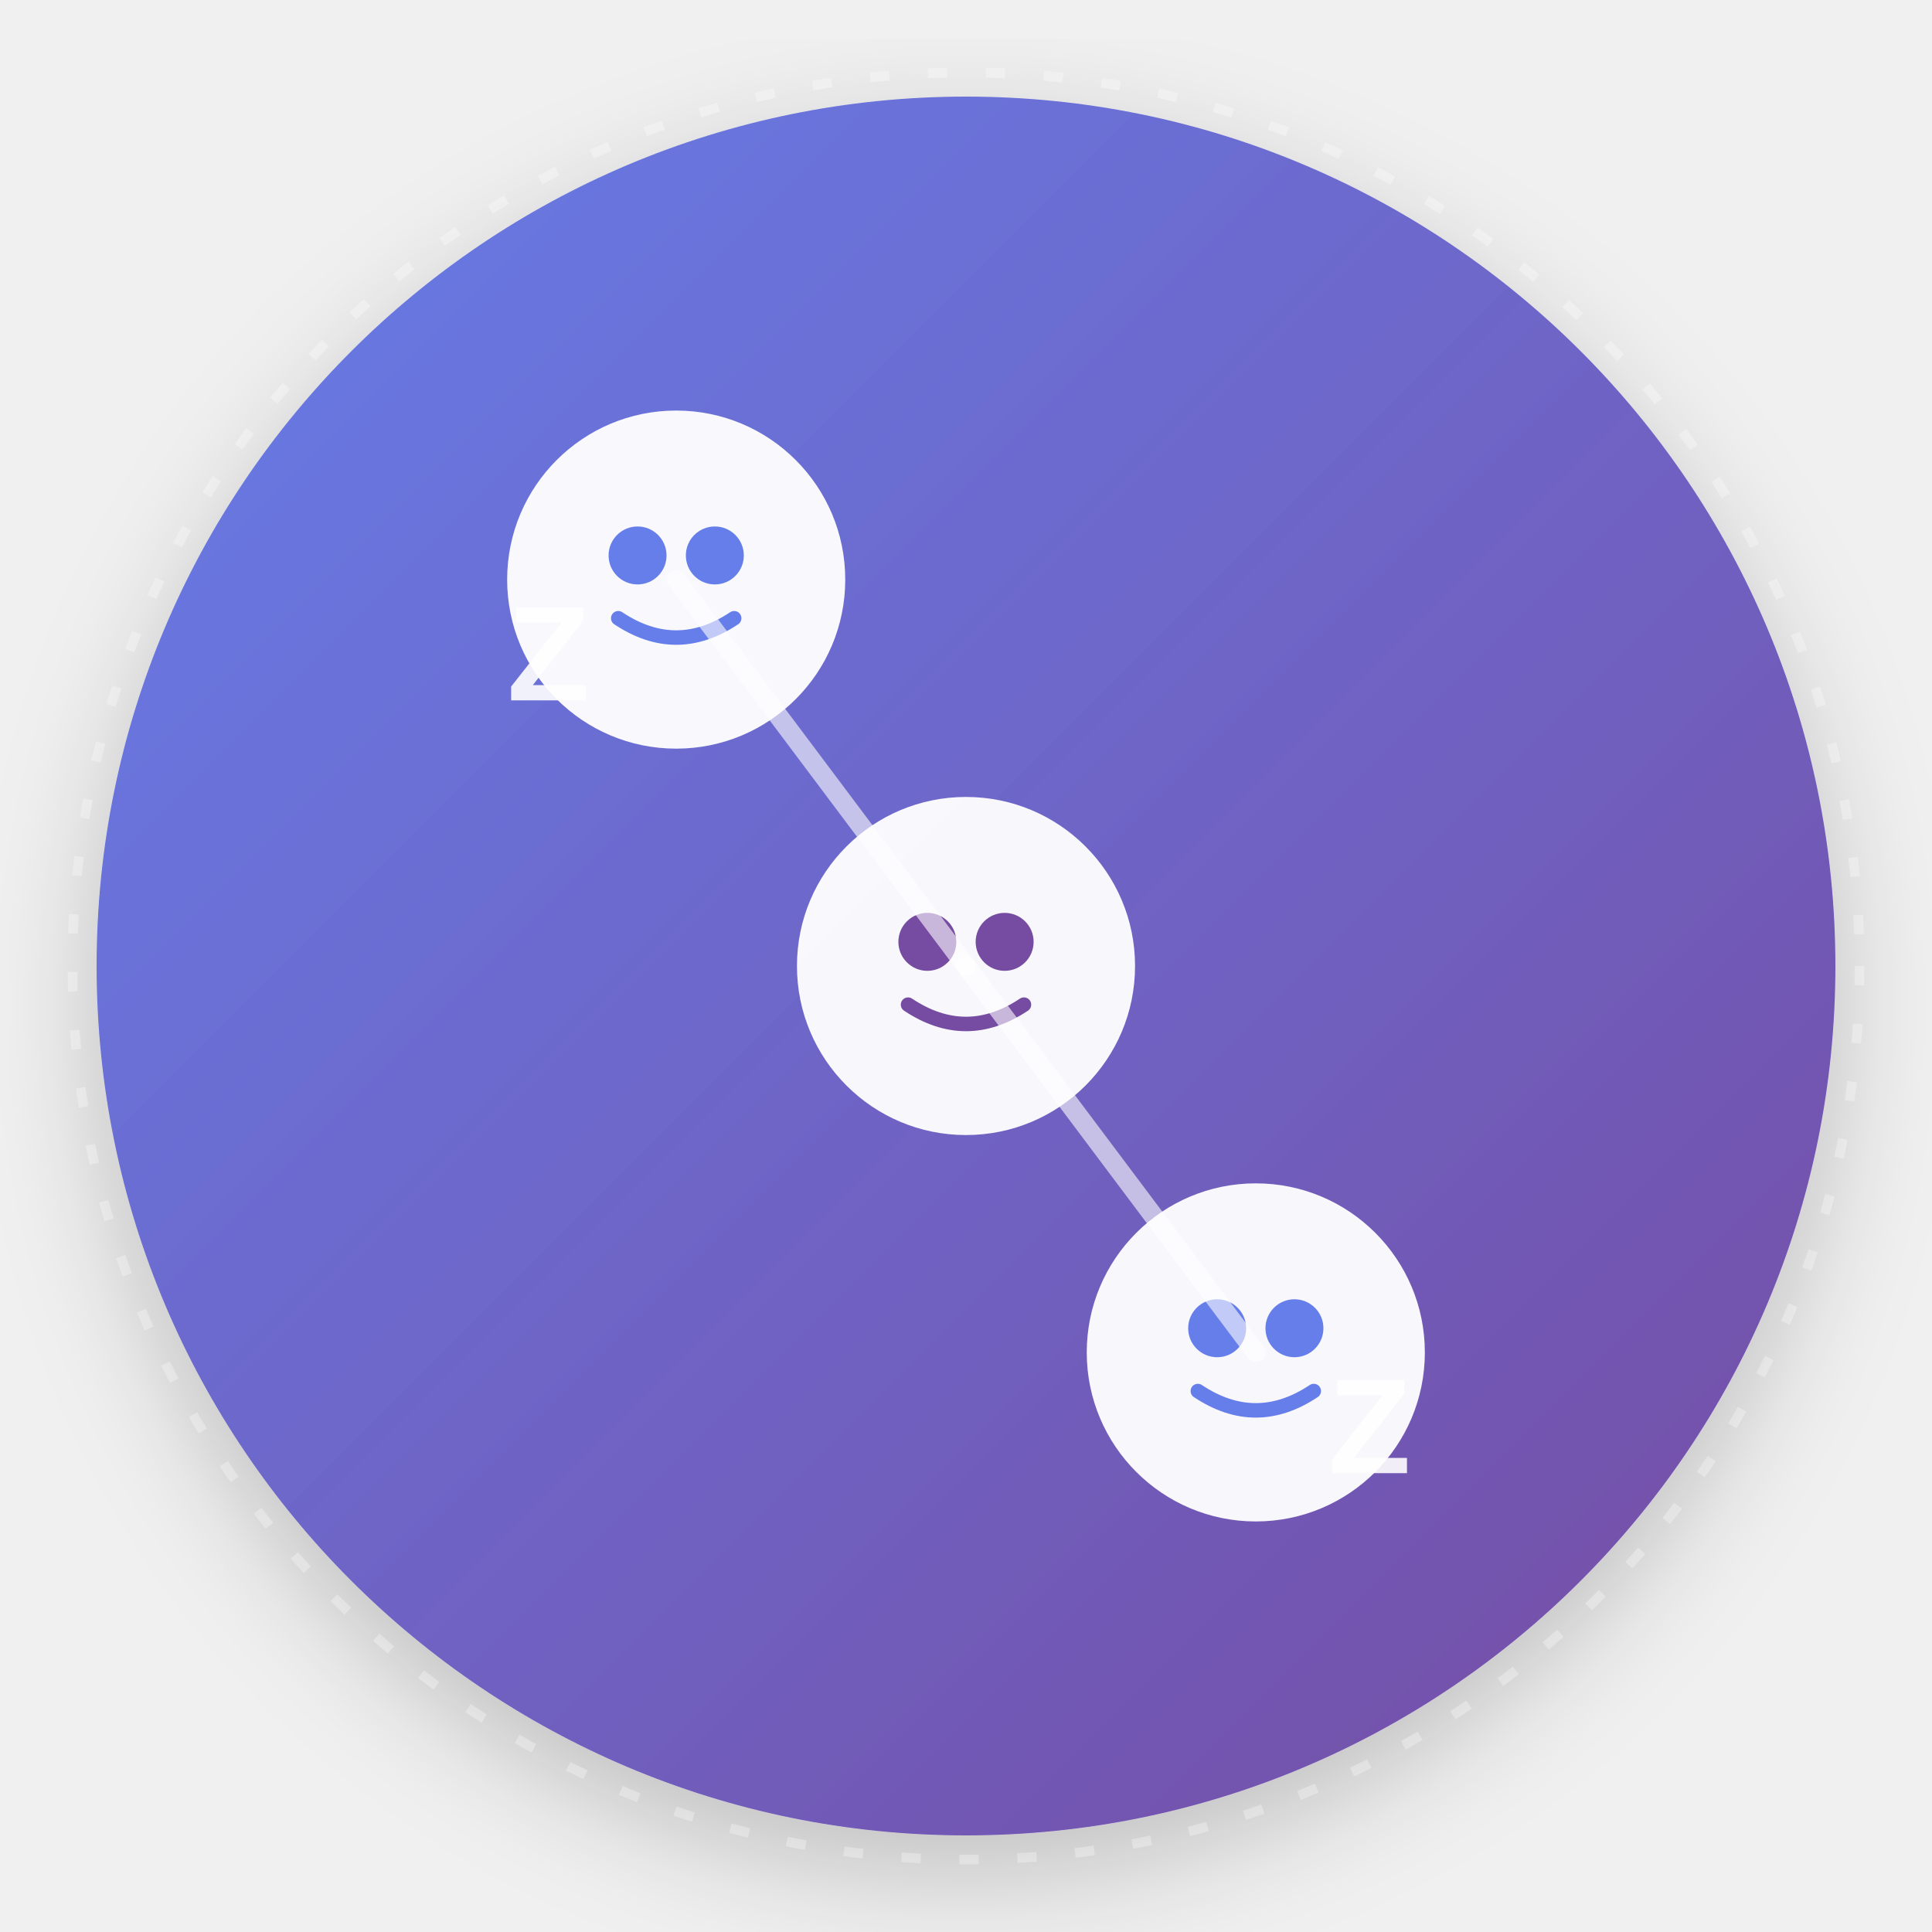
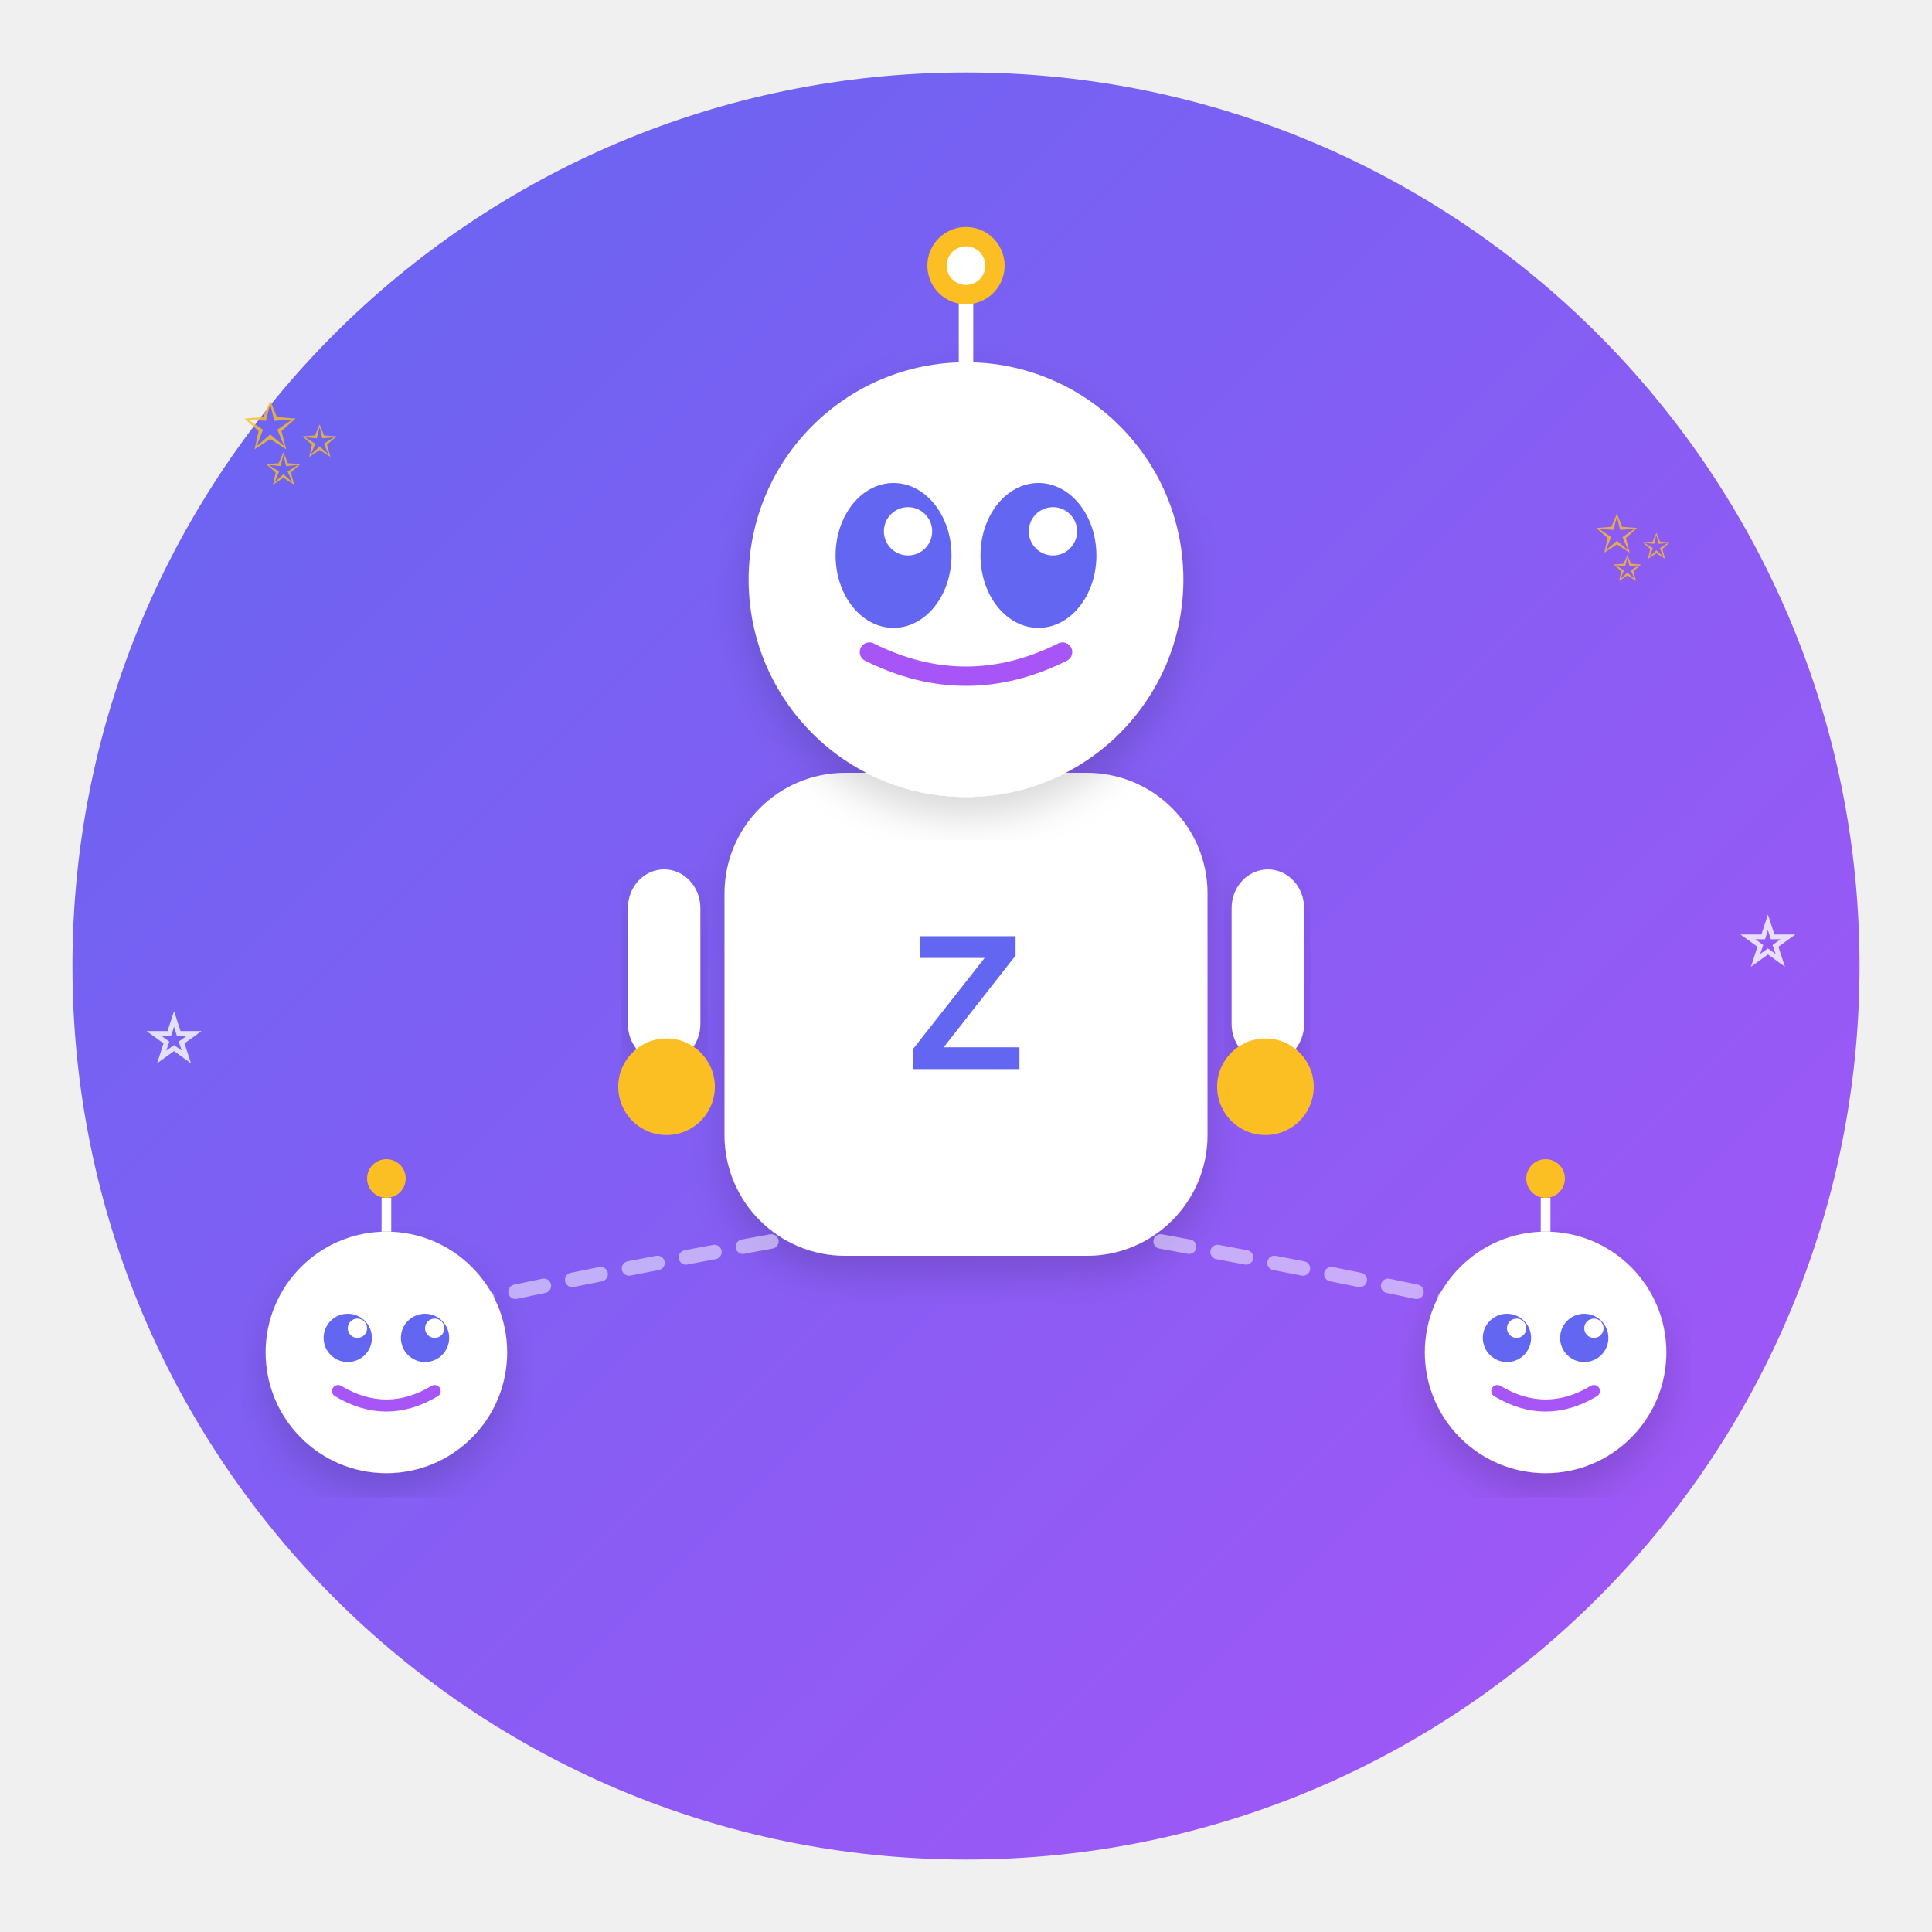
<svg xmlns="http://www.w3.org/2000/svg" viewBox="0 0 400 400">
  <defs>
-     <linearGradient id="grad1" x1="0%" y1="0%" x2="100%" y2="100%">
-       <stop offset="0%" style="stop-color:#667eea;stop-opacity:1" />
-       <stop offset="100%" style="stop-color:#764ba2;stop-opacity:1" />
+     <linearGradient id="bgGrad" x1="0%" y1="0%" x2="100%" y2="100%">
+       <stop offset="0%" style="stop-color:#6366f1;stop-opacity:1" />
+       <stop offset="100%" style="stop-color:#a855f7;stop-opacity:1" />
    </linearGradient>
-     <filter id="shadow">
-       <feDropShadow dx="0" dy="8" stdDeviation="12" flood-opacity="0.2" />
+     <filter id="softShadow">
+       <feGaussianBlur in="SourceAlpha" stdDeviation="4" />
+       <feOffset dx="0" dy="4" result="offsetblur" />
+       <feFlood flood-color="#000000" flood-opacity="0.15" />
+       <feComposite in2="offsetblur" operator="in" />
+       <feMerge>
+         <feMergeNode />
+         <feMergeNode in="SourceGraphic" />
+       </feMerge>
    </filter>
  </defs>
-   <circle cx="200" cy="200" r="180" fill="url(#grad1)" filter="url(#shadow)" />
-   <g transform="translate(200, 200)">
-     <g transform="translate(-60, -80)">
-       <circle r="35" fill="#ffffff" opacity="0.95" />
-       <circle cx="-8" cy="-5" r="6" fill="#667eea" />
-       <circle cx="8" cy="-5" r="6" fill="#667eea" />
-       <path d="M -12,8 Q 0,16 12,8" stroke="#667eea" stroke-width="3" fill="none" stroke-linecap="round" />
-     </g>
-     <g transform="translate(0, 0)">
-       <circle r="35" fill="#ffffff" opacity="0.95" />
-       <circle cx="-8" cy="-5" r="6" fill="#764ba2" />
-       <circle cx="8" cy="-5" r="6" fill="#764ba2" />
-       <path d="M -12,8 Q 0,16 12,8" stroke="#764ba2" stroke-width="3" fill="none" stroke-linecap="round" />
-     </g>
-     <g transform="translate(60, 80)">
-       <circle r="35" fill="#ffffff" opacity="0.95" />
-       <circle cx="-8" cy="-5" r="6" fill="#667eea" />
-       <circle cx="8" cy="-5" r="6" fill="#667eea" />
-       <path d="M -12,8 Q 0,16 12,8" stroke="#667eea" stroke-width="3" fill="none" stroke-linecap="round" />
-     </g>
-     <line x1="-60" y1="-80" x2="0" y2="0" stroke="#ffffff" stroke-width="4" opacity="0.6" stroke-linecap="round" />
-     <line x1="0" y1="0" x2="60" y2="80" stroke="#ffffff" stroke-width="4" opacity="0.6" stroke-linecap="round" />
-     <text x="-95" y="-55" font-family="Arial, sans-serif" font-size="28" font-weight="bold" fill="#ffffff" opacity="0.9">Z</text>
-     <text x="75" y="105" font-family="Arial, sans-serif" font-size="28" font-weight="bold" fill="#ffffff" opacity="0.9">Z</text>
+   <circle cx="200" cy="200" r="185" fill="url(#bgGrad)" />
+   <g transform="translate(200, 180)">
+     <rect x="-50" y="-20" width="100" height="100" rx="25" fill="#ffffff" filter="url(#softShadow)" />
+     <circle cx="0" cy="-60" r="45" fill="#ffffff" filter="url(#softShadow)" />
+     <ellipse cx="-15" cy="-65" rx="12" ry="15" fill="#6366f1" />
+     <ellipse cx="15" cy="-65" rx="12" ry="15" fill="#6366f1" />
+     <circle cx="-12" cy="-70" r="5" fill="#ffffff" />
+     <circle cx="18" cy="-70" r="5" fill="#ffffff" />
+     <path d="M -20,-45 Q 0,-35 20,-45" stroke="#a855f7" stroke-width="4" fill="none" stroke-linecap="round" />
+     <line x1="0" y1="-105" x2="0" y2="-120" stroke="#ffffff" stroke-width="3" stroke-linecap="round" />
+     <circle cx="0" cy="-125" r="8" fill="#fbbf24" />
+     <circle cx="0" cy="-125" r="4" fill="#ffffff" />
+     <text x="0" y="30" font-family="Arial, sans-serif" font-size="40" font-weight="bold" fill="#6366f1" text-anchor="middle" dominant-baseline="middle">Z</text>
+     <rect x="-70" y="0" width="15" height="40" rx="8" fill="#ffffff" filter="url(#softShadow)" />
+     <rect x="55" y="0" width="15" height="40" rx="8" fill="#ffffff" filter="url(#softShadow)" />
+     <circle cx="-62" cy="45" r="10" fill="#fbbf24" />
+     <circle cx="62" cy="45" r="10" fill="#fbbf24" />
  </g>
-   <circle cx="200" cy="200" r="185" fill="none" stroke="#ffffff" stroke-width="2" stroke-dasharray="4,8" opacity="0.3" />
+   <g transform="translate(80, 280)">
+     <circle r="25" fill="#ffffff" filter="url(#softShadow)" />
+     <circle cx="-8" cy="-3" r="5" fill="#6366f1" />
+     <circle cx="8" cy="-3" r="5" fill="#6366f1" />
+     <circle cx="-6" cy="-5" r="2" fill="#ffffff" />
+     <circle cx="10" cy="-5" r="2" fill="#ffffff" />
+     <path d="M -10,8 Q 0,14 10,8" stroke="#a855f7" stroke-width="2.5" fill="none" stroke-linecap="round" />
+     <line x1="0" y1="-25" x2="0" y2="-32" stroke="#ffffff" stroke-width="2" />
+     <circle cx="0" cy="-36" r="4" fill="#fbbf24" />
+   </g>
+   <g transform="translate(320, 280)">
+     <circle r="25" fill="#ffffff" filter="url(#softShadow)" />
+     <circle cx="-8" cy="-3" r="5" fill="#6366f1" />
+     <circle cx="8" cy="-3" r="5" fill="#6366f1" />
+     <circle cx="-6" cy="-5" r="2" fill="#ffffff" />
+     <circle cx="10" cy="-5" r="2" fill="#ffffff" />
+     <path d="M -10,8 Q 0,14 10,8" stroke="#a855f7" stroke-width="2.5" fill="none" stroke-linecap="round" />
+     <line x1="0" y1="-25" x2="0" y2="-32" stroke="#ffffff" stroke-width="2" />
+     <circle cx="0" cy="-36" r="4" fill="#fbbf24" />
+   </g>
+   <path d="M 95,270 Q 140,260 200,250" stroke="#ffffff" stroke-width="3" stroke-dasharray="6,6" fill="none" opacity="0.5" stroke-linecap="round" />
+   <path d="M 305,270 Q 260,260 200,250" stroke="#ffffff" stroke-width="3" stroke-dasharray="6,6" fill="none" opacity="0.5" stroke-linecap="round" />
+   <g opacity="0.8">
+     <text x="50" y="100" font-size="25" fill="#fbbf24">✨</text>
+     <text x="330" y="120" font-size="20" fill="#fbbf24">✨</text>
+     <text x="360" y="200" font-size="18" fill="#ffffff">⭐</text>
+     <text x="30" y="220" font-size="18" fill="#ffffff">⭐</text>
+   </g>
</svg>
